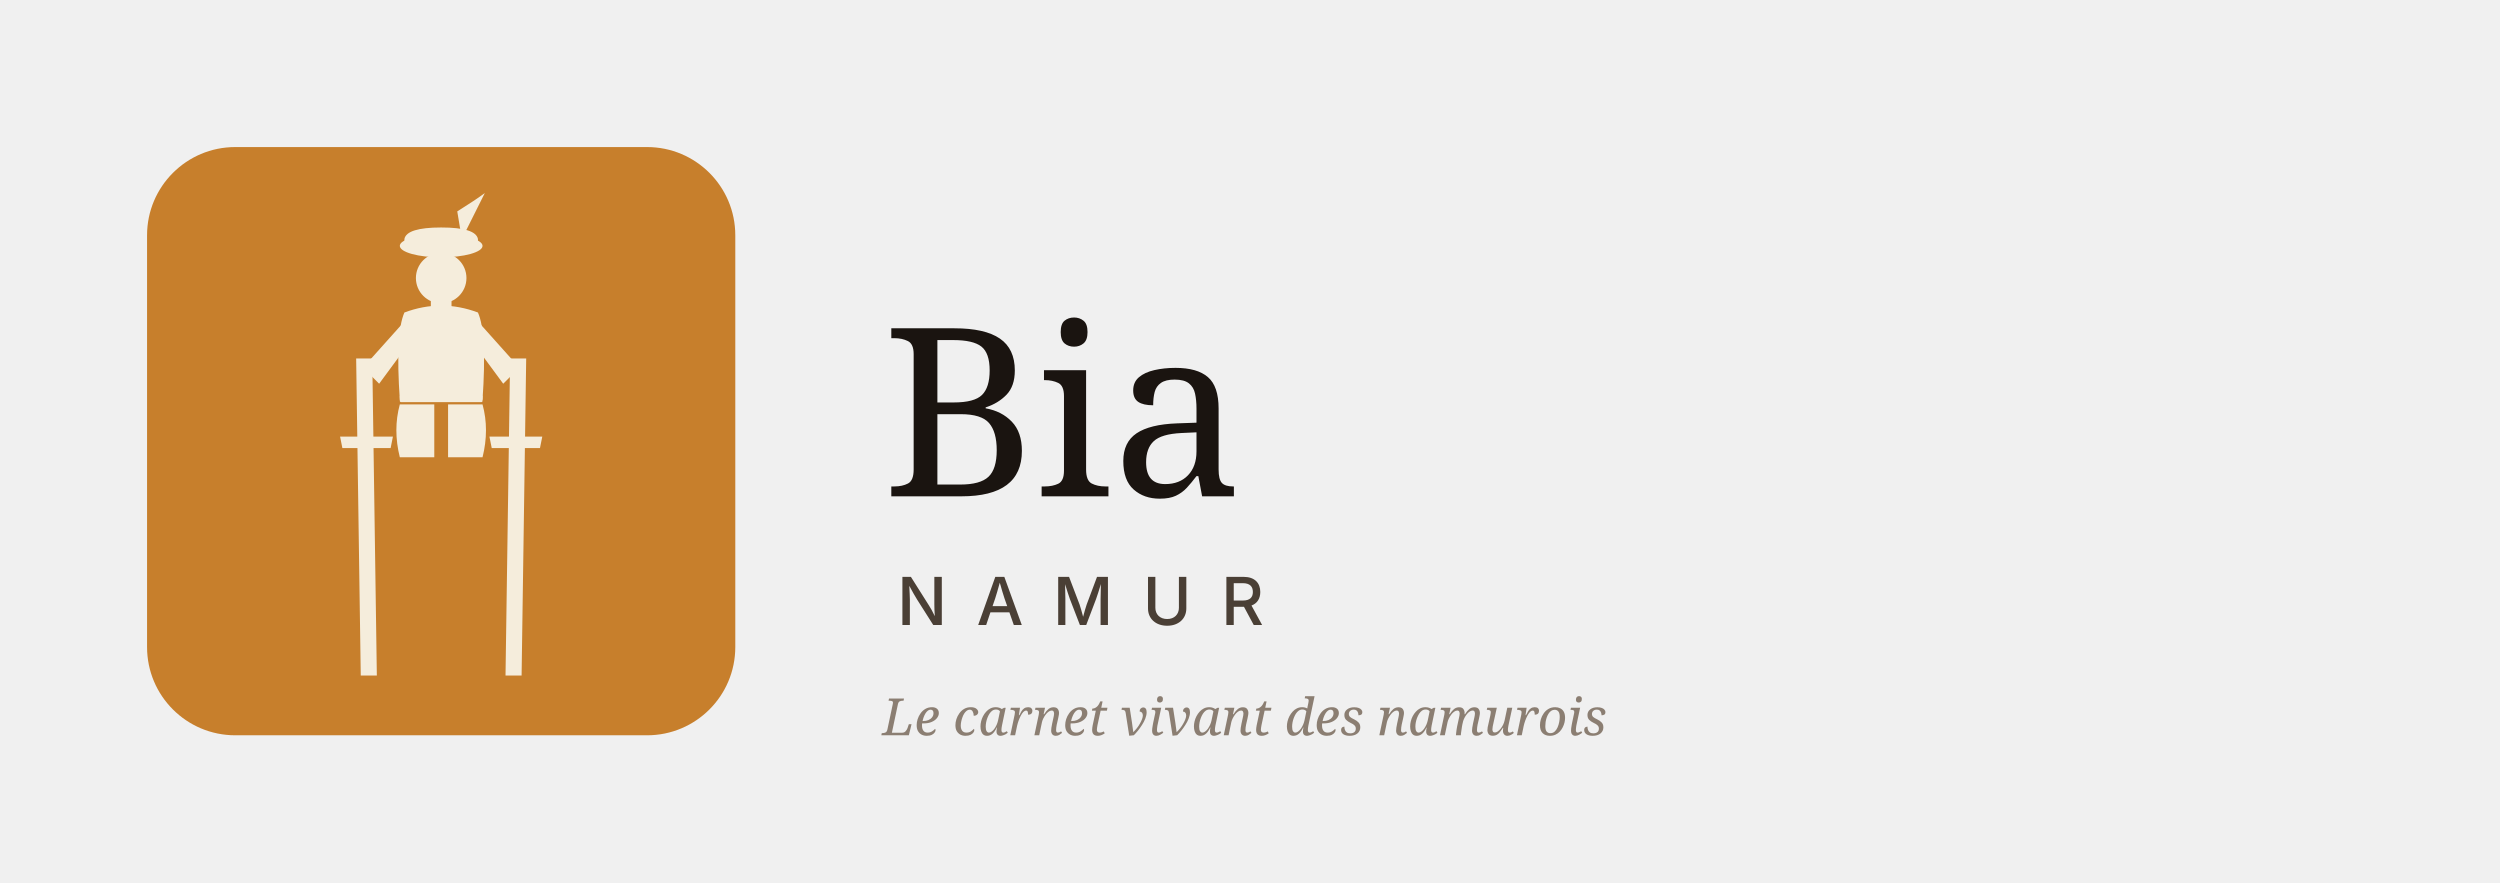
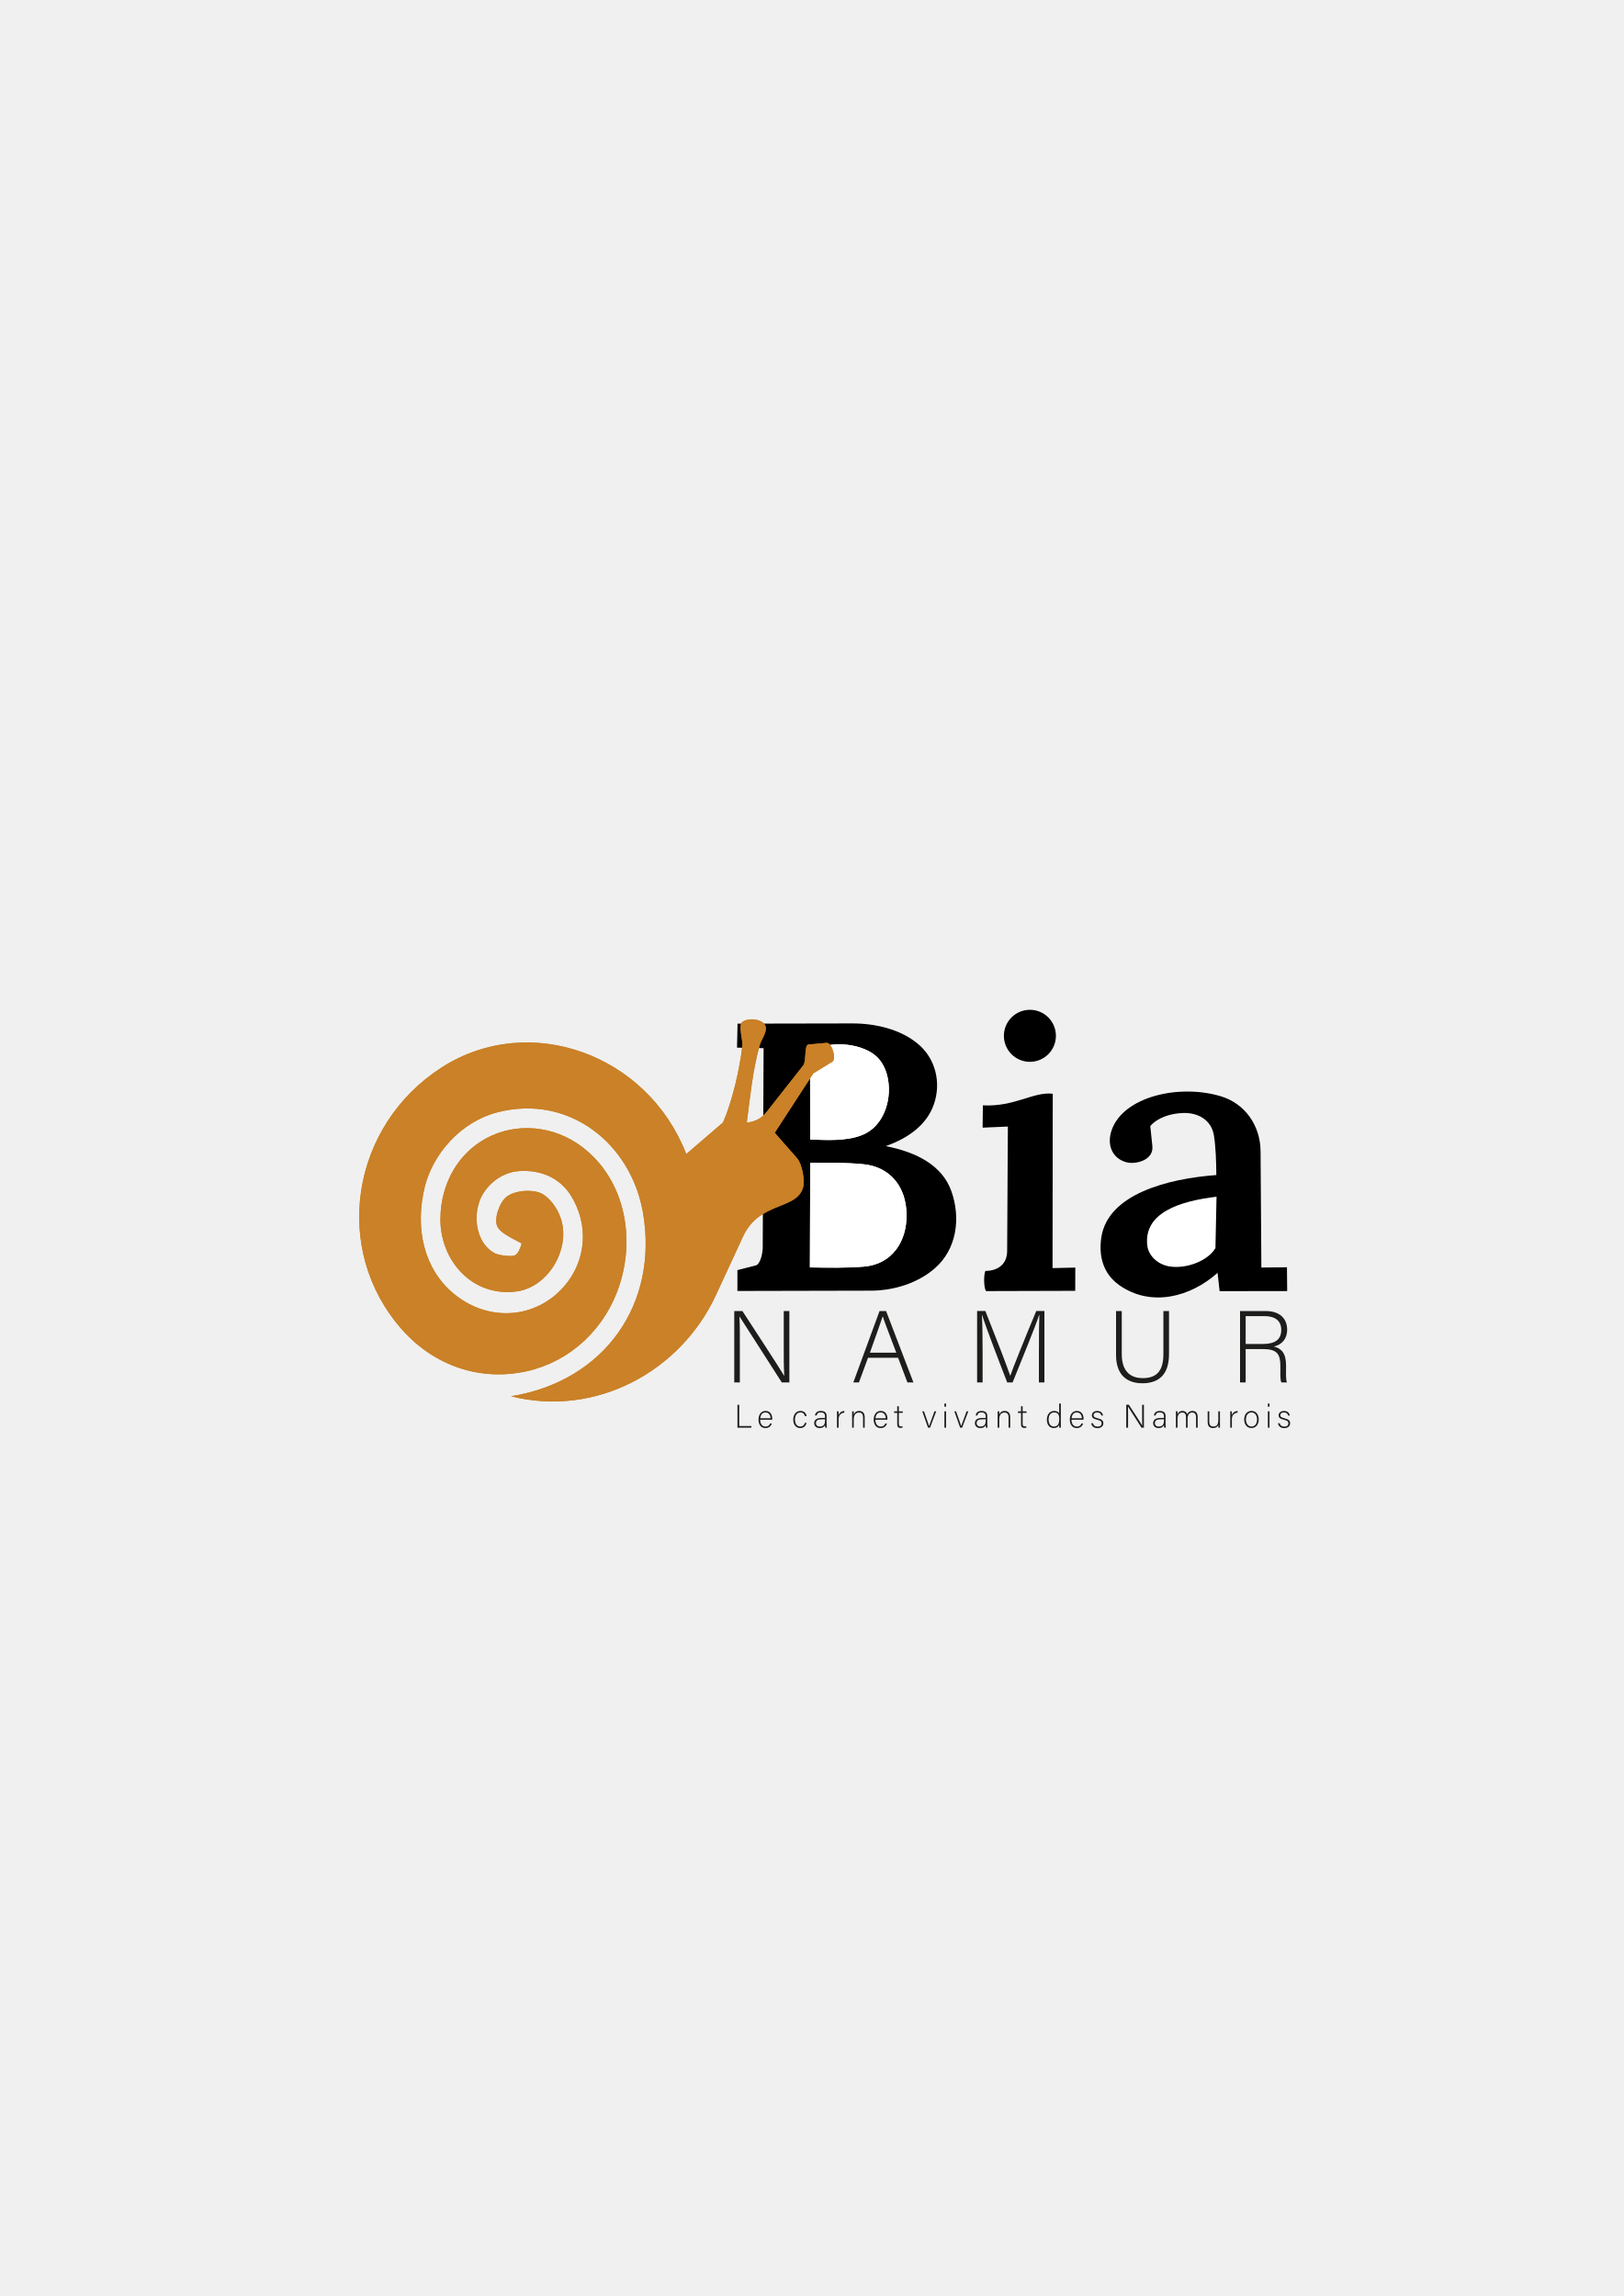
- <svg xmlns="http://www.w3.org/2000/svg" viewBox="0 0 680 240" role="img" aria-label="Bia Namur — Le carnet vivant des namurois">
-   <rect x="40" y="40" width="160" height="160" rx="24" fill="#C77F2C" />
-   <g fill="#F5EDDC" transform="translate(40 40) scale(0.3125)">
-     <path d="M 270 56 Q 286 46, 294 40 Q 286 56, 274 80 Z" />
-     <ellipse cx="256" cy="86" rx="36" ry="10" />
-     <path d="M 224 86 L 224 80 Q 226 70, 256 70 Q 286 70, 288 80 L 288 86 Z" />
-     <circle cx="256" cy="114" r="22" />
-     <rect x="247" y="134" width="18" height="8" />
-     <path d="M 224 144 Q 216 162, 220 220 L 292 220 Q 296 162, 288 144 Q 272 138, 256 138 Q 240 138, 224 144 Z" />
-     <rect x="220" y="216" width="72" height="6" rx="1" />
-     <path d="M 220 224 Q 214 246, 220 270 L 250 270 Q 250 246, 250 224 Z" />
-     <path d="M 262 224 L 292 224 Q 298 246, 292 270 L 262 270 Z" />
-     <path d="M 222 154 L 188 192 L 202 206 L 230 168 Z" />
-     <path d="M 290 154 L 324 192 L 310 206 L 282 168 Z" />
-     <path d="M 182 184 L 196 184 L 200 460 L 186 460 Z" />
-     <path d="M 316 184 L 330 184 L 326 460 L 312 460 Z" />
-     <path d="M 168 252 L 214 252 L 212 262 L 170 262 Z" />
-     <path d="M 298 252 L 344 252 L 342 262 L 300 262 Z" />
+ <svg xmlns="http://www.w3.org/2000/svg" id="Calque_1" baseProfile="tiny" version="1.2" viewBox="0 0 595.28 841.89">
+   <g>
+     <path d="M387.13,379.81c0-5.27-4.27-9.54-9.54-9.54s-9.54,4.27-9.54,9.54,4.27,9.54,9.54,9.54,9.54-4.27,9.54-9.54ZM319.15,473.26c8.75-.02,17.4-2.86,23.52-8.16,8.11-7.02,9.67-18.54,6.07-28.47-3.34-9.2-12.41-14.11-24-16.39,8.77-3.09,15.19-8.14,17.68-15.44,2.65-7.76.67-16.56-5.86-22.03-6.45-5.4-15.66-7.53-24.17-7.52l-41.99.08-.2,8.81,9.74.19-.32,73.22c0,1.98-.89,6.02-2.53,6.44l-6.74,1.72v7.65s48.8-.11,48.8-.11ZM410.22,471.14c11.74,8.33,26.3,4.41,36.16-4.44l.75,6.72,24.78-.04-.09-8.72-9.38.09-.29-42.63c-.06-9.5-5.77-17.56-14.68-20.2-15.4-4.56-35.57.21-39.88,12.34-2,5.64.28,10.58,5.43,11.91,3.34.87,10.01-.73,9.46-5.96l-.77-7.33c2.72-3.12,7.47-4.66,12.14-4.79,5.28-.14,10.29,2.47,11.2,8.29.69,4.42.84,9.85.87,14.46-17.71,1.32-39.75,6.94-42.16,22.86-1,6.64.55,13.23,6.46,17.42ZM361.51,473.41l32.7-.09.03-8.53-8.35.19.08-63.94c-7.2-.8-13.94,4.87-25.62,4.26l-.1,8.19,9.26-.41-.27,45.72c-.03,4.57-3.18,7.19-7.98,7.22-.68,1.47-.61,6.32.26,7.39Z" fill="#fff" />
+     <path d="M428.96,464.4c-4.95-.75-7.94-4.37-8.33-7.55-1.51-12.16,11.86-16.44,25.37-18.05l-.4,18.83c-2.8,4.8-10.76,7.65-16.64,6.76Z" fill="#fff" />
+     <g>
+       <path d="M410.22,471.14c-5.91-4.19-7.46-10.78-6.46-17.42,2.41-15.93,24.45-21.55,42.16-22.86-.03-4.61-.18-10.04-.87-14.46-.91-5.82-5.92-8.44-11.2-8.29-4.67.13-9.43,1.67-12.14,4.79l.77,7.33c.55,5.22-6.12,6.82-9.46,5.96-5.15-1.34-7.44-6.28-5.43-11.91,4.31-12.13,24.49-16.9,39.88-12.34,8.91,2.64,14.61,10.7,14.68,20.2l.29,42.63,9.38-.09.09,8.72-24.78.04-.75-6.72c-9.86,8.85-24.42,12.77-36.16,4.44ZM428.96,464.4c5.88.89,13.83-1.96,16.64-6.76l.4-18.83c-13.51,1.6-26.89,5.89-25.37,18.05.4,3.18,3.38,6.8,8.33,7.55Z" />
+       <g>
+         <path d="M361.51,473.41c-.87-1.07-.93-5.92-.26-7.39,4.8-.03,7.95-2.65,7.98-7.22l.27-45.72-9.26.41.1-8.19c11.69.61,18.42-5.06,25.62-4.26l-.08,63.94,8.35-.19-.03,8.53-32.7.09Z" />
+         <circle cx="377.58" cy="379.81" r="9.54" />
+       </g>
+     </g>
+     <g>
+       <path d="M319.15,473.26l-48.81.11v-7.65s6.75-1.72,6.75-1.72c1.64-.42,2.52-4.46,2.53-6.44l.32-73.22-9.74-.19.2-8.81,41.99-.08c8.51-.02,17.72,2.12,24.17,7.52,6.53,5.46,8.51,14.27,5.86,22.03-2.49,7.3-8.91,12.35-17.68,15.44,11.59,2.28,20.67,7.19,24,16.39,3.6,9.93,2.04,21.45-6.07,28.47-6.12,5.3-14.78,8.14-23.52,8.16ZM315.9,416.26c11.58-4.46,12.84-22.7,5.06-29.2-6.16-5.15-18.16-5.09-21.42-2.06-1.23,1.14-2.55,4.58-2.55,6.36l.04,26.48c5.99.18,13.03.67,18.87-1.58ZM332.36,445.21c-.18-9.98-5.9-17.31-15.82-18.31-6.24-.63-13.05-.59-19.49-.52l-.13,38.36c6.57.1,13.53.24,19.85-.3,10.27-.88,15.77-9.19,15.59-19.22Z" />
+       <path d="M332.36,445.21c.18,10.04-5.32,18.35-15.59,19.22-6.32.54-13.28.4-19.85.3l.13-38.36c6.44-.06,13.24-.11,19.49.52,9.92,1,15.64,8.33,15.82,18.31Z" fill="#fff" />
+       <path d="M315.9,416.26c-5.84,2.25-12.88,1.77-18.87,1.58l-.04-26.48c0-1.79,1.32-5.23,2.55-6.36,3.27-3.02,15.26-3.08,21.42,2.06,7.78,6.5,6.51,24.74-5.06,29.2Z" fill="#fff" />
+     </g>
  </g>
-   <text x="240" y="135" font-family="Lora, Georgia, serif" font-size="64" font-weight="500" fill="#1A1410">Bia</text>
-   <text x="244" y="170" font-family="Inter Tight, Inter, sans-serif" font-size="18" font-weight="500" fill="#4A3F35" letter-spacing="8">NAMUR</text>
-   <text x="240" y="200" font-family="Lora, Georgia, serif" font-size="14" font-style="italic" fill="#8B7E72">Le carnet vivant des namurois</text>
+   <g>
+     <path d="M209.63,438.93c7.57,12.84,4.13,27.77-6.69,36.45-10.23,8.2-25.01,8.44-36.46-.91-11.16-9.11-14.52-24.34-10.7-39.5,2.93-11.62,12.88-23.63,26.71-27.16,26.05-6.66,48.86,11.42,53.24,36.9,5.74,33.36-14.05,61.73-48.41,67.26,31.49,7.89,62.37-9.47,75.11-37.03l9.96-21.53c6.04-13.05,19.53-9.56,22.01-17.98.76-2.58-.34-8.63-2.15-10.7l-8.23-9.39,14.18-21.81,6.92-4.23c1.66-1.01-.16-7.09-2.08-6.92l-6.65.61c-1.61.15-.73,6.15-1.88,7.62l-13.36,16.99c-1.95,2.48-4.33,3.73-7.37,4,1.37-10.49,2.14-18.88,4.72-28.37.68-2.49,3.91-6.04,1.22-8.25-1.95-1.6-6.11-1.62-7.7-.14-1.37,1.27.36,6.7.14,8.62-.96,8.45-3.68,20.3-7.08,28.09l-13.49,11.6c-14.21-36.72-57.6-52.32-89.62-31.79-33.38,21.4-40.59,66.93-14.49,96.26,11.89,13.36,28.93,19,45.93,15.1,15.58-3.57,28.64-15.4,33.89-32.12,5.64-17.97,1.27-38.58-13.92-50.09-10.46-7.93-24.27-9.05-35.24-3.08-10.17,5.55-16.46,16.38-16.68,29.18-.26,15.39,11.57,29.05,27.84,26.93,11.65-1.52,19.76-15.38,16.44-26.35-1.39-4.57-4.76-8.63-7.72-9.8-3.56-1.4-9.31-.84-12.24,1.38-2.72,2.05-4.9,8.47-3.33,11.18,1.26,2.16,4.57,3.73,8.8,5.97-.34,1.3-1.22,3.85-2.56,4.4s-5.87-.04-7.3-.79c-6.09-3.18-8.14-11.96-5.62-19.06,1.88-5.3,7.49-10.56,14.4-11.07,7.9-.58,15.23,2.34,19.45,9.5Z" fill="#ca8127" />
+     <path d="M209.63,438.93c-4.22-7.16-11.56-10.08-19.45-9.5-6.91.51-12.52,5.77-14.4,11.07-2.53,7.1-.47,15.88,5.62,19.06,1.43.75,5.96,1.34,7.3.79s2.22-3.1,2.56-4.4c-4.23-2.25-7.54-3.81-8.8-5.97-1.58-2.71.61-9.13,3.33-11.18,2.94-2.22,8.68-2.78,12.24-1.38,2.96,1.16,6.34,5.23,7.72,9.8,3.33,10.97-4.79,24.83-16.44,26.35-16.27,2.13-28.1-11.54-27.84-26.93.22-12.8,6.5-23.63,16.68-29.18,10.96-5.98,24.77-4.85,35.24,3.08,15.19,11.51,19.56,32.11,13.92,50.09-5.25,16.73-18.3,28.55-33.89,32.12-17.01,3.9-34.04-1.74-45.93-15.1-26.11-29.33-18.89-74.86,14.49-96.26,32.02-20.53,75.41-4.93,89.62,31.79l13.49-11.6c3.4-7.79,6.12-19.64,7.08-28.09.22-1.92-1.5-7.35-.14-8.62,1.6-1.49,5.75-1.46,7.7.14,2.69,2.2-.55,5.76-1.22,8.25-2.58,9.49-3.35,17.88-4.72,28.37,3.05-.27,5.42-1.52,7.37-4l13.36-16.99c1.16-1.47.28-7.48,1.88-7.62l6.65-.61c1.92-.18,3.74,5.9,2.08,6.92l-6.92,4.23-14.18,21.81,8.23,9.39c1.81,2.07,2.91,8.12,2.15,10.7-2.48,8.42-15.97,4.92-22.01,17.98l-9.96,21.53c-12.74,27.56-43.61,44.92-75.11,37.03,34.37-5.53,54.15-33.9,48.41-67.26-4.38-25.48-27.19-43.56-53.24-36.9-13.83,3.54-23.78,15.54-26.71,27.16-3.82,15.16-.46,30.38,10.7,39.5,11.46,9.35,26.23,9.11,36.46.91,10.82-8.67,14.25-23.61,6.69-36.45Z" fill="#ca8127" />
+   </g>
+   <g>
+     <path d="M269.19,506.91v-26.19h2.99c4.08,6.29,13.66,20.92,15.3,23.76h.04c-.22-3.78-.19-7.63-.19-11.9v-11.86h2.06v26.19h-2.77c-3.89-6.06-13.62-21.29-15.49-24.17h-.04c.19,3.44.15,7.26.15,12.01v12.16h-2.06Z" fill="#1d1d1b" />
+     <path d="M318.23,497.86l-3.33,9.05h-2.06l9.62-26.19h2.39l10.03,26.19h-2.21l-3.41-9.05h-11.04ZM328.59,495.99c-2.92-7.78-4.42-11.52-4.94-13.28h-.04c-.64,1.98-2.32,6.62-4.68,13.28h9.65Z" fill="#1d1d1b" />
+     <path d="M380.89,494.86c0-5.12.04-10.03.15-12.65h-.11c-1.05,3.52-6.36,16.42-9.69,24.69h-1.98c-2.51-6.4-8.01-20.76-9.2-24.73h-.08c.19,2.99.26,9.09.26,13.58v11.15h-2.02v-26.19h3.03c3.59,8.98,8.12,20.73,9.09,23.68h.07c.6-1.91,5.84-14.97,9.5-23.68h2.99v26.19h-2.02v-12.05Z" fill="#1d1d1b" />
+     <path d="M411.26,480.72v15.86c0,6.96,3.93,8.75,7.63,8.75,4.38,0,7.63-1.83,7.63-8.75v-15.86h2.06v15.75c0,8.19-4.34,10.74-9.77,10.74s-9.65-2.81-9.65-10.4v-16.09h2.1Z" fill="#1d1d1b" />
+     <path d="M456.68,494.68v12.23h-2.06v-26.19h9.39c5.16,0,7.89,2.77,7.89,6.88,0,3.33-1.98,5.5-4.9,6.14,2.69.64,4.49,2.39,4.49,6.85v1.01c0,1.83-.15,4.3.34,5.31h-2.06c-.49-1.12-.37-3.22-.37-5.46v-.67c0-4.3-1.27-6.1-6.29-6.1h-6.44ZM456.68,492.8h6.32c4.6,0,6.73-1.72,6.73-5.16,0-3.22-2.1-5.05-6.17-5.05h-6.88v10.21Z" fill="#1d1d1b" />
+   </g>
+   <g>
+     <path d="M270.36,515.1h.65v7.8h4.51l-.12.6h-5.04v-8.4Z" fill="#1d1d1b" />
+     <path d="M278.69,520.57c.01,1.55.79,2.51,1.94,2.51s1.51-.64,1.73-1.13h.61c-.25.79-.89,1.69-2.36,1.69-1.82,0-2.53-1.57-2.53-3.09,0-1.71.85-3.19,2.6-3.19,1.85,0,2.43,1.59,2.43,2.72,0,.17,0,.34-.01.49h-4.41ZM282.49,520.04c-.01-1.19-.66-2.12-1.83-2.12-1.24,0-1.8.86-1.93,2.12h3.77Z" fill="#1d1d1b" />
+     <path d="M295.72,521.73c-.29,1.05-.98,1.91-2.33,1.91-1.5,0-2.57-1.12-2.57-3.12,0-1.64.88-3.17,2.64-3.17,1.52,0,2.15,1.08,2.25,1.92h-.61c-.18-.7-.64-1.36-1.65-1.36-1.27,0-1.99,1.08-1.99,2.58s.67,2.58,1.93,2.58c.88,0,1.4-.44,1.71-1.34h.61Z" fill="#1d1d1b" />
+     <path d="M303.07,522.35c0,.53.05.95.08,1.14h-.58c-.05-.14-.08-.41-.11-.92-.2.44-.73,1.07-1.97,1.07-1.39,0-1.99-.9-1.99-1.8,0-1.32,1.02-1.92,2.82-1.92h1.14v-.61c0-.6-.18-1.4-1.55-1.4-1.21,0-1.39.64-1.52,1.13h-.6c.07-.66.48-1.68,2.13-1.68,1.37,0,2.13.58,2.13,1.89v3.11ZM302.48,520.43h-1.18c-1.33,0-2.16.35-2.16,1.38,0,.75.54,1.27,1.38,1.27,1.71,0,1.96-1.14,1.96-2.43v-.22Z" fill="#1d1d1b" />
+     <path d="M306.85,519.13c0-1.01-.01-1.44-.01-1.63h.59c.01.19.02.58.02,1.34.35-.9,1.12-1.44,2.09-1.49v.65c-1.25.08-2.09.95-2.09,2.38v3.12h-.6v-4.37Z" fill="#1d1d1b" />
+     <path d="M312.41,519.01c0-.53,0-1.03-.01-1.51h.59c.02.19.04.97.02,1.14.26-.61.76-1.28,1.99-1.28,1.07,0,2.01.6,2.01,2.25v3.89h-.6v-3.79c0-1.07-.44-1.76-1.49-1.76-1.43,0-1.92,1.19-1.92,2.49v3.06h-.6v-4.49Z" fill="#1d1d1b" />
+     <path d="M320.92,520.57c.01,1.55.79,2.51,1.94,2.51s1.51-.64,1.73-1.13h.61c-.25.79-.89,1.69-2.36,1.69-1.82,0-2.53-1.57-2.53-3.09,0-1.71.85-3.19,2.6-3.19,1.85,0,2.43,1.59,2.43,2.72,0,.17,0,.34-.01.49h-4.41ZM324.72,520.04c-.01-1.19-.66-2.12-1.83-2.12-1.24,0-1.8.86-1.93,2.12h3.77Z" fill="#1d1d1b" />
+     <path d="M327.81,517.5h1.12v-1.87h.6v1.87h1.43v.56h-1.43v3.9c0,.67.14,1.06.72,1.06.18,0,.43-.01.62-.07v.53c-.2.08-.49.11-.74.11-.77,0-1.2-.38-1.2-1.34v-4.17h-1.12v-.56Z" fill="#1d1d1b" />
+     <path d="M338.74,517.5c.97,2.75,1.64,4.62,1.87,5.39h.01c.13-.44.8-2.23,1.97-5.39h.64l-2.27,6h-.72l-2.13-6h.64Z" fill="#1d1d1b" />
+     <path d="M346.24,514.65h.6v1.16h-.6v-1.16ZM346.24,517.5h.6v6h-.6v-6Z" fill="#1d1d1b" />
+     <path d="M350.51,517.5c.97,2.75,1.64,4.62,1.87,5.39h.01c.13-.44.8-2.23,1.97-5.39h.64l-2.27,6h-.72l-2.13-6h.64Z" fill="#1d1d1b" />
+     <path d="M361.98,522.35c0,.53.05.95.08,1.14h-.58c-.05-.14-.08-.41-.11-.92-.2.44-.73,1.07-1.97,1.07-1.39,0-1.99-.9-1.99-1.8,0-1.32,1.02-1.92,2.82-1.92h1.14v-.61c0-.6-.18-1.4-1.55-1.4-1.21,0-1.39.64-1.52,1.13h-.6c.07-.66.48-1.68,2.13-1.68,1.37,0,2.13.58,2.13,1.89v3.11ZM361.39,520.43h-1.18c-1.33,0-2.16.35-2.16,1.38,0,.75.54,1.27,1.38,1.27,1.71,0,1.96-1.14,1.96-2.43v-.22Z" fill="#1d1d1b" />
+     <path d="M365.76,519.01c0-.53,0-1.03-.01-1.51h.59c.02.19.04.97.02,1.14.26-.61.76-1.28,1.99-1.28,1.07,0,2.01.6,2.01,2.25v3.89h-.6v-3.79c0-1.07-.44-1.76-1.49-1.76-1.43,0-1.92,1.19-1.92,2.49v3.06h-.6v-4.49Z" fill="#1d1d1b" />
+     <path d="M373.2,517.5h1.12v-1.87h.6v1.87h1.43v.56h-1.43v3.9c0,.67.14,1.06.72,1.06.18,0,.43-.01.62-.07v.53c-.2.08-.49.11-.74.11-.77,0-1.2-.38-1.2-1.34v-4.17h-1.12v-.56Z" fill="#1d1d1b" />
+     <path d="M388.92,514.65v7.11c0,.58,0,1.13.01,1.73h-.58c-.02-.14-.04-.71-.04-1.01-.3.73-.97,1.15-2.01,1.15-1.56,0-2.5-1.27-2.5-3.07s1.02-3.21,2.65-3.21c1.2,0,1.68.52,1.86.9v-3.6h.6ZM384.44,520.54c0,1.64.85,2.53,1.88,2.53,1.58,0,2.01-1.09,2.01-2.72,0-1.55-.37-2.43-1.91-2.43-1.19,0-1.99.95-1.99,2.63Z" fill="#1d1d1b" />
+     <path d="M392.82,520.57c.01,1.55.79,2.51,1.94,2.51s1.51-.64,1.73-1.13h.61c-.25.79-.89,1.69-2.36,1.69-1.82,0-2.53-1.57-2.53-3.09,0-1.71.85-3.19,2.6-3.19,1.85,0,2.43,1.59,2.43,2.72,0,.17,0,.34-.01.49h-4.41ZM396.62,520.04c-.01-1.19-.66-2.12-1.83-2.12-1.24,0-1.8.86-1.93,2.12h3.77Z" fill="#1d1d1b" />
+     <path d="M400.66,521.84c.2.78.76,1.25,1.7,1.25,1.07,0,1.5-.49,1.5-1.16s-.29-1.02-1.63-1.34c-1.55-.37-1.93-.84-1.93-1.63s.62-1.59,1.98-1.59,2,.83,2.1,1.68h-.6c-.11-.5-.5-1.13-1.52-1.13s-1.34.52-1.34,1c0,.55.29.83,1.48,1.12,1.69.41,2.11.96,2.11,1.86,0,1.09-.89,1.76-2.15,1.76-1.37,0-2.13-.72-2.3-1.8h.61Z" fill="#1d1d1b" />
+     <path d="M412.9,523.49v-8.4h.96c1.31,2.01,4.38,6.7,4.91,7.62h.01c-.07-1.21-.06-2.45-.06-3.81v-3.8h.66v8.4h-.89c-1.25-1.94-4.37-6.82-4.96-7.75h-.01c.06,1.1.05,2.33.05,3.85v3.9h-.66Z" fill="#1d1d1b" />
+     <path d="M427.33,522.35c0,.53.05.95.08,1.14h-.58c-.05-.14-.08-.41-.11-.92-.2.44-.73,1.07-1.97,1.07-1.39,0-1.99-.9-1.99-1.8,0-1.32,1.02-1.92,2.82-1.92h1.14v-.61c0-.6-.18-1.4-1.55-1.4-1.21,0-1.39.64-1.52,1.13h-.6c.07-.66.48-1.68,2.13-1.68,1.37,0,2.14.58,2.14,1.89v3.11ZM426.74,520.43h-1.18c-1.33,0-2.16.35-2.16,1.38,0,.75.54,1.27,1.38,1.27,1.71,0,1.96-1.14,1.96-2.43v-.22Z" fill="#1d1d1b" />
+     <path d="M431.11,519.04c0-.52,0-1.08-.01-1.55h.59c.01.2.04.72.02,1.07.25-.6.8-1.21,1.8-1.21.84,0,1.5.42,1.74,1.19.3-.62.9-1.19,1.96-1.19.92,0,1.88.53,1.88,2.19v3.95h-.6v-3.87c0-.8-.29-1.68-1.4-1.68s-1.69.94-1.69,2.1v3.45h-.59v-3.86c0-.88-.26-1.69-1.37-1.69-1.16,0-1.73,1.03-1.73,2.25v3.3h-.6v-4.45Z" fill="#1d1d1b" />
+     <path d="M447.26,521.74c0,.59.01,1.52.01,1.75h-.58c-.02-.16-.04-.55-.04-1.04-.25.71-.86,1.19-1.93,1.19-.86,0-1.97-.34-1.97-2.17v-3.97h.59v3.83c0,.88.28,1.73,1.46,1.73,1.34,0,1.85-.76,1.85-2.47v-3.08h.6v4.25Z" fill="#1d1d1b" />
+     <path d="M451.03,519.13c0-1.01-.01-1.44-.01-1.63h.59c.01.19.02.58.02,1.34.35-.9,1.12-1.44,2.09-1.49v.65c-1.25.08-2.09.95-2.09,2.38v3.12h-.6v-4.37Z" fill="#1d1d1b" />
+     <path d="M461.48,520.48c0,1.67-.92,3.15-2.71,3.15-1.62,0-2.63-1.33-2.63-3.14,0-1.72.95-3.14,2.69-3.14,1.59,0,2.65,1.25,2.65,3.13ZM456.78,520.49c0,1.43.77,2.58,2.04,2.58s2.03-1.07,2.03-2.58c0-1.42-.72-2.58-2.05-2.58s-2.01,1.14-2.01,2.58Z" fill="#1d1d1b" />
+     <path d="M464.82,514.65h.6v1.16h-.6v-1.16ZM464.82,517.5h.6v6h-.6v-6Z" fill="#1d1d1b" />
+     <path d="M469.13,521.84c.2.78.76,1.25,1.7,1.25,1.07,0,1.5-.49,1.5-1.16s-.29-1.02-1.63-1.34c-1.55-.37-1.93-.84-1.93-1.63s.62-1.59,1.98-1.59,2,.83,2.1,1.68h-.6c-.11-.5-.5-1.13-1.52-1.13s-1.34.52-1.34,1c0,.55.29.83,1.48,1.12,1.69.41,2.11.96,2.11,1.86,0,1.09-.89,1.76-2.15,1.76-1.37,0-2.13-.72-2.3-1.8h.61Z" fill="#1d1d1b" />
+   </g>
</svg>
